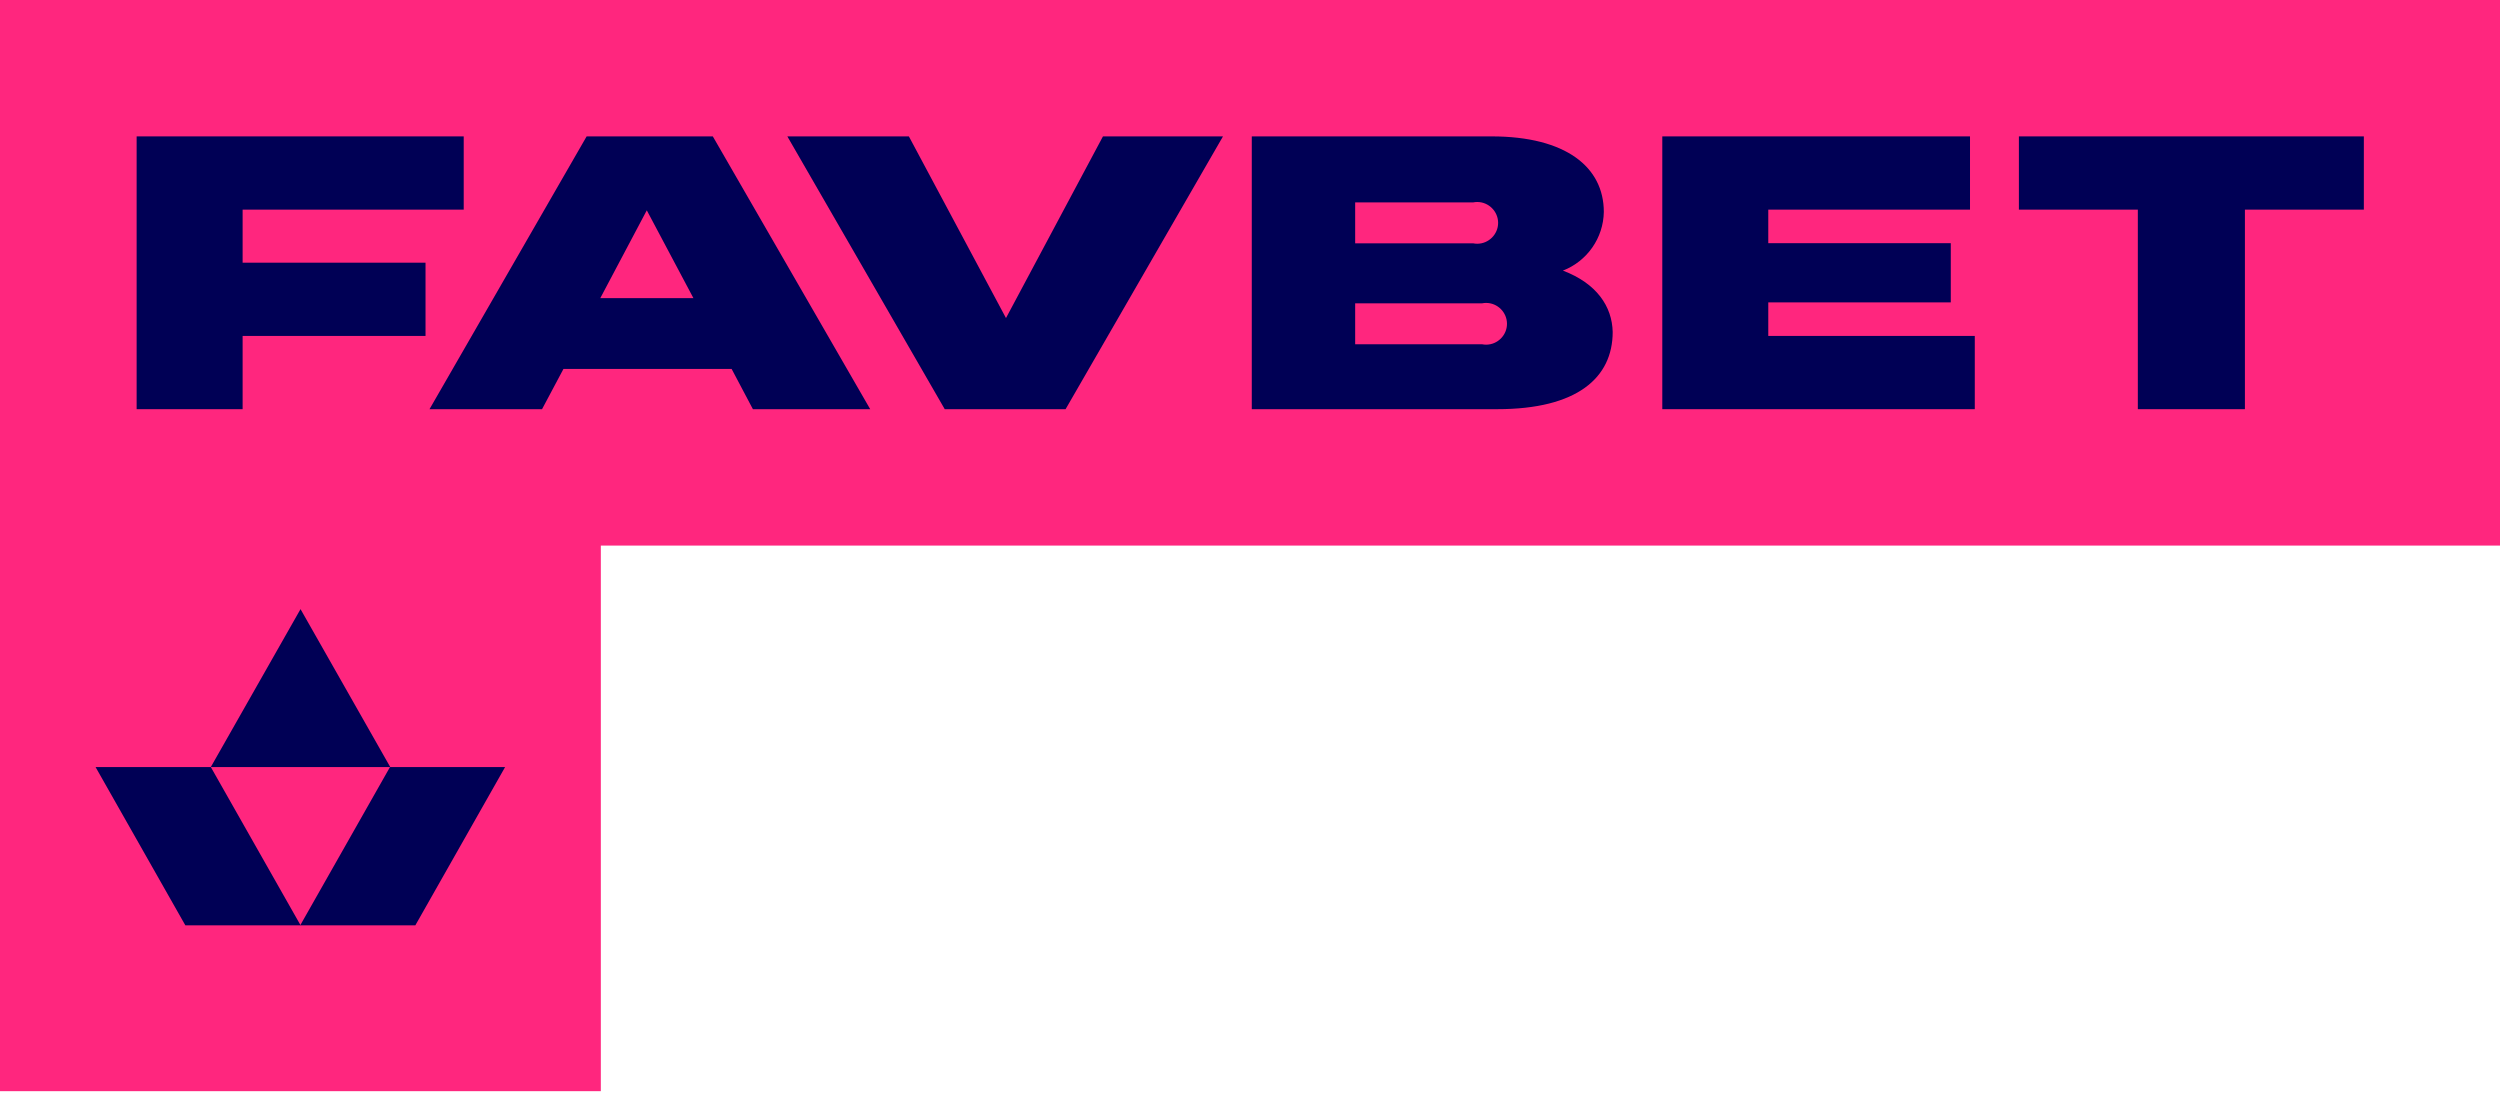
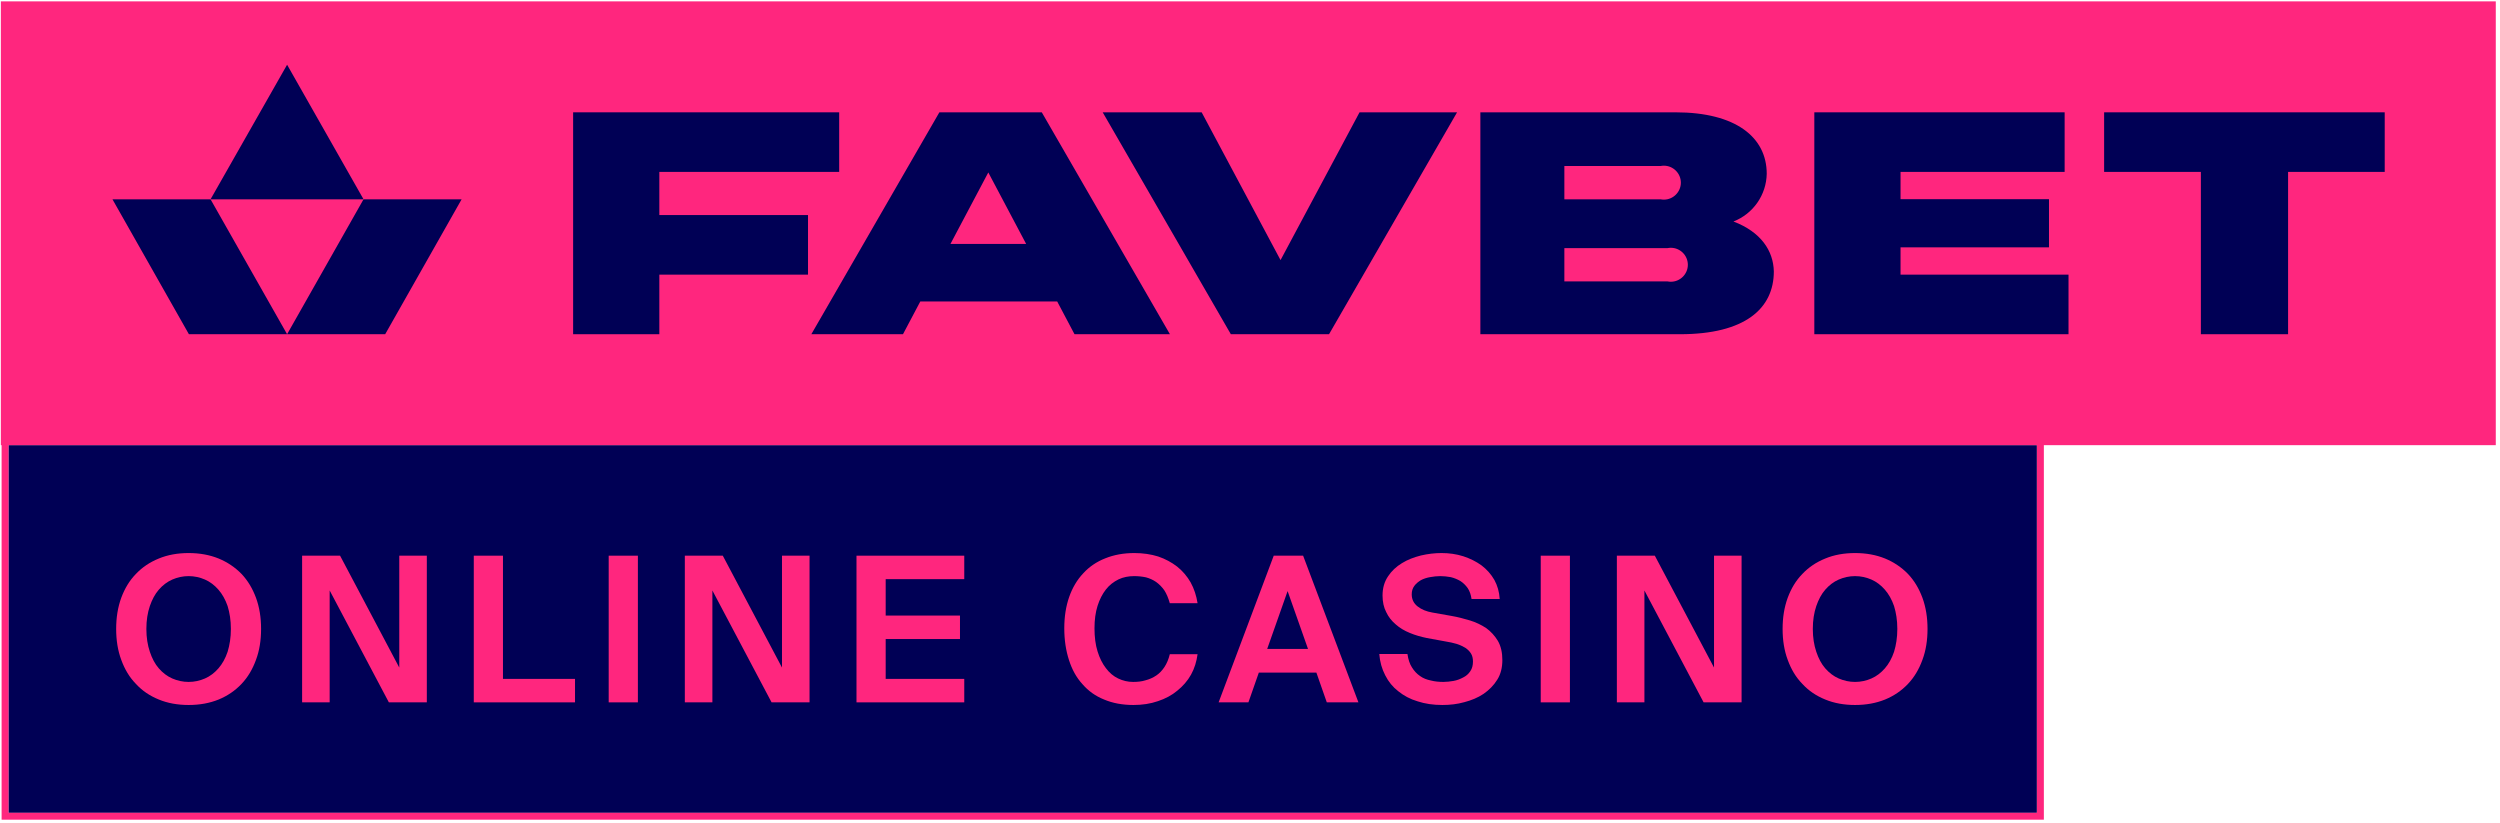
- <svg xmlns="http://www.w3.org/2000/svg" width="421" height="184" viewBox="0 0 421 184" fill="none">
-   <path d="M421 0H0V183.753H101.179V91.876H421V0Z" fill="#FF267E" />
-   <path d="M71.658 44.237H40.856V35.302H78.089V22.968H23.009V68.906H40.856V56.571H71.658V44.237Z" fill="#000055" />
-   <path d="M169.408 53.562L153.054 22.968H132.588L159.094 68.906H179.445L205.951 22.968H185.739L169.408 53.562Z" fill="#000055" />
-   <path d="M263.192 45.569C267.278 43.991 270.012 40.073 270.083 35.692C270.083 28.159 263.72 22.968 251.179 22.968H210.8V68.906H252.144C265.604 68.906 271.576 63.6 271.576 55.905C271.484 51.61 268.888 47.728 263.192 45.569ZM228.21 34.085H248.078C248.306 34.039 248.538 34.016 248.77 34.016C250.699 34.016 252.284 35.603 252.284 37.53C252.284 39.457 250.699 41.044 248.77 41.044C248.538 41.044 248.306 41.021 248.078 40.975H228.21V34.085ZM249.571 57.972H228.21V51.082H249.571C249.799 51.036 250.031 51.013 250.263 51.013C252.192 51.013 253.777 52.6 253.777 54.527C253.777 56.454 252.192 58.041 250.263 58.041C250.031 58.041 249.799 58.018 249.571 57.972Z" fill="#000055" />
-   <path d="M297.778 50.921H328.511V40.952H297.778V35.302H331.749V22.968H279.931V68.906H332.553V56.571H297.778V50.921Z" fill="#000055" />
-   <path d="M339.982 22.968V35.302H360.011V68.906H378.042V35.302H398.071V22.968H339.982Z" fill="#000055" />
-   <path d="M98.79 22.968L72.33 68.906H91.28L94.886 62.13H123.207L126.79 68.906H146.543L120.037 22.968H98.79ZM101.087 50.209L108.92 35.417L116.775 50.209H101.087Z" fill="#000055" />
-   <path d="M16.096 129.177L31.21 155.821H50.619L35.505 129.177H16.096Z" fill="#000055" />
-   <path d="M65.672 129.177L50.559 155.821H69.945L85.058 129.177H65.672Z" fill="#000055" />
-   <path d="M50.608 102.578L35.494 129.177H65.722L50.608 102.578Z" fill="#000055" />
+ <svg xmlns="http://www.w3.org/2000/svg" width="100%" height="100%" viewBox="0 0 535 176" version="1.1" xml:space="preserve" style="fill-rule:evenodd;clip-rule:evenodd;stroke-linejoin:round;stroke-miterlimit:2;">
+   <g transform="matrix(1,0,0,1,-169,-1751)">
+     <g transform="matrix(0.768,0,0,0.850394,0,-938.48)">
+       <g id="fav_online_casino" transform="matrix(0.959011,0,0,0.866094,-1289.36,1413.15)">
+         <g transform="matrix(2.70253,0,0,3.09015,-3221.63,-3105.92)">
+           <g>
+             <g id="Final_logo" transform="matrix(1.19285,0,0,1.04322,1774.56,1658.91)">
+               <rect x="0" y="0" width="224.87" height="40" style="fill:rgb(255,38,126);" />
+               <path d="M72.75,19.26L59.35,19.26L59.35,15.37L75.56,15.37L75.56,10L51.58,10L51.58,30L59.35,30L59.35,24.63L72.75,24.63L72.75,19.26Z" style="fill:rgb(0,0,85);fill-rule:nonzero;" />
+               <path d="M115.34,23.32L108.23,10L99.31,10L110.86,30L119.71,30L131.25,10L122.46,10L115.34,23.32Z" style="fill:rgb(0,0,85);fill-rule:nonzero;" />
+               <path d="M156.16,19.84C157.937,19.151 159.127,17.446 159.16,15.54C159.16,12.26 156.39,10 150.94,10L133.35,10L133.35,30L151.35,30C157.2,30 159.8,27.69 159.8,24.34C159.76,22.47 158.63,20.78 156.16,19.84ZM140.92,14.84L149.59,14.84C149.689,14.82 149.79,14.81 149.891,14.81C150.731,14.81 151.421,15.501 151.421,16.34C151.421,17.179 150.731,17.87 149.891,17.87C149.79,17.87 149.689,17.86 149.59,17.84L140.92,17.84L140.92,14.84ZM150.22,25.24L140.92,25.24L140.92,22.24L150.22,22.24C150.319,22.22 150.42,22.21 150.521,22.21C151.361,22.21 152.051,22.901 152.051,23.74C152.051,24.579 151.361,25.27 150.521,25.27C150.42,25.27 150.319,25.26 150.22,25.24Z" style="fill:rgb(0,0,85);fill-rule:nonzero;" />
+               <path d="M171.22,22.17L184.6,22.17L184.6,17.83L171.22,17.83L171.22,15.37L186.01,15.37L186.01,10L163.45,10L163.45,30L186.36,30L186.36,24.63L171.22,24.63L171.22,22.17Z" style="fill:rgb(0,0,85);fill-rule:nonzero;" />
+               <path d="M189.57,10L189.57,15.37L198.29,15.37L198.29,30L206.15,30L206.15,15.37L214.86,15.37L214.86,10L189.57,10Z" style="fill:rgb(0,0,85);fill-rule:nonzero;" />
+               <path d="M84.59,10L73.05,30L81.31,30L82.87,27.05L95.21,27.05L96.77,30L105.37,30L93.82,10L84.59,10ZM85.59,21.86L89,15.42L92.41,21.86L85.59,21.86Z" style="fill:rgb(0,0,85);fill-rule:nonzero;" />
+               <path d="M10.06,17.84L16.95,30L25.8,30L18.9,17.84L10.06,17.84Z" style="fill:rgb(0,0,85);fill-rule:nonzero;" />
+               <path d="M32.69,17.84L25.8,30L34.64,30L41.53,17.84L32.69,17.84Z" style="fill:rgb(0,0,85);fill-rule:nonzero;" />
+               <path d="M25.8,5.71L18.9,17.84L32.69,17.84L25.8,5.71Z" style="fill:rgb(0,0,85);fill-rule:nonzero;" />
+             </g>
+             <g transform="matrix(0.804746,0,0,0.12757,-4776.87,1662.24)">
+               <rect x="8142" y="301" width="271" height="271" style="fill:rgb(0,0,85);" />
+             </g>
+             <g transform="matrix(0.652708,0,-5.43416e-33,0.56579,1542.96,1638.84)">
+               <g transform="matrix(33.6213,0,0,33.6213,372.614,151.967)">
+                 <path d="M0.184,-0.363C0.184,-0.32 0.19,-0.283 0.201,-0.25C0.212,-0.217 0.226,-0.19 0.245,-0.168C0.264,-0.146 0.286,-0.129 0.311,-0.118C0.336,-0.107 0.363,-0.101 0.391,-0.101C0.419,-0.101 0.446,-0.107 0.471,-0.118C0.496,-0.129 0.518,-0.146 0.537,-0.168C0.556,-0.19 0.571,-0.217 0.582,-0.25C0.592,-0.283 0.598,-0.32 0.598,-0.363C0.598,-0.406 0.592,-0.443 0.582,-0.476C0.571,-0.508 0.556,-0.535 0.537,-0.557C0.518,-0.579 0.496,-0.596 0.471,-0.607C0.446,-0.618 0.419,-0.624 0.391,-0.624C0.363,-0.624 0.336,-0.618 0.311,-0.607C0.286,-0.596 0.264,-0.579 0.245,-0.557C0.226,-0.535 0.212,-0.508 0.201,-0.476C0.19,-0.443 0.184,-0.406 0.184,-0.363ZM0.746,-0.363C0.746,-0.307 0.738,-0.256 0.721,-0.21C0.704,-0.163 0.681,-0.124 0.65,-0.091C0.618,-0.057 0.581,-0.032 0.538,-0.014C0.494,0.004 0.445,0.013 0.391,0.013C0.337,0.013 0.288,0.004 0.245,-0.014C0.201,-0.032 0.164,-0.057 0.133,-0.091C0.101,-0.124 0.078,-0.163 0.061,-0.21C0.044,-0.256 0.036,-0.307 0.036,-0.363C0.036,-0.419 0.044,-0.47 0.061,-0.517C0.078,-0.563 0.101,-0.602 0.133,-0.635C0.164,-0.668 0.201,-0.693 0.245,-0.711C0.288,-0.729 0.337,-0.738 0.391,-0.738C0.445,-0.738 0.494,-0.729 0.538,-0.711C0.581,-0.693 0.618,-0.668 0.65,-0.635C0.681,-0.602 0.704,-0.563 0.721,-0.517C0.738,-0.47 0.746,-0.419 0.746,-0.363Z" style="fill:rgb(255,38,126);fill-rule:nonzero;" />
+               </g>
+               <g transform="matrix(33.6213,0,0,33.6213,402.268,151.967)">
+                 <path d="M0.49,-0L0.2,-0.553L0.2,-0L0.065,-0L0.065,-0.725L0.251,-0.725L0.541,-0.172L0.541,-0.725L0.676,-0.725L0.676,-0L0.49,-0Z" style="fill:rgb(255,38,126);fill-rule:nonzero;" />
+               </g>
+               <g transform="matrix(33.6213,0,0,33.6213,430.544,151.967)">
+                 <path d="M0.208,-0.116L0.561,-0.116L0.561,-0L0.065,-0L0.065,-0.725L0.208,-0.725L0.208,-0.116Z" style="fill:rgb(255,38,126);fill-rule:nonzero;" />
+               </g>
+               <g transform="matrix(33.6213,0,0,33.6213,452.767,151.967)">
+                 <rect x="0.065" y="-0.725" width="0.143" height="0.725" style="fill:rgb(255,38,126);fill-rule:nonzero;" />
+               </g>
+               <g transform="matrix(33.6213,0,0,33.6213,465.308,151.967)">
+                 <path d="M0.49,-0L0.2,-0.553L0.2,-0L0.065,-0L0.065,-0.725L0.251,-0.725L0.541,-0.172L0.541,-0.725L0.676,-0.725L0.676,-0L0.49,-0Z" style="fill:rgb(255,38,126);fill-rule:nonzero;" />
+               </g>
+               <g transform="matrix(33.6213,0,0,33.6213,493.584,151.967)">
+                 <path d="M0.065,-0.725L0.593,-0.725L0.593,-0.609L0.208,-0.609L0.208,-0.429L0.572,-0.429L0.572,-0.313L0.208,-0.313L0.208,-0.116L0.593,-0.116L0.593,-0L0.065,-0L0.065,-0.725Z" style="fill:rgb(255,38,126);fill-rule:nonzero;" />
+               </g>
+               <g transform="matrix(33.6213,0,0,33.6213,528.651,151.967)">
+                 <path d="M0.693,-0.238C0.688,-0.201 0.678,-0.168 0.661,-0.137C0.644,-0.106 0.621,-0.08 0.594,-0.058C0.567,-0.035 0.535,-0.018 0.499,-0.006C0.462,0.007 0.422,0.013 0.379,0.013C0.325,0.013 0.277,0.004 0.235,-0.014C0.193,-0.031 0.158,-0.056 0.129,-0.09C0.099,-0.123 0.078,-0.162 0.063,-0.209C0.048,-0.256 0.04,-0.308 0.04,-0.366C0.04,-0.423 0.048,-0.475 0.064,-0.521C0.08,-0.567 0.103,-0.606 0.133,-0.638C0.162,-0.67 0.198,-0.695 0.241,-0.712C0.283,-0.729 0.33,-0.738 0.383,-0.738C0.426,-0.738 0.465,-0.732 0.5,-0.721C0.535,-0.709 0.566,-0.692 0.593,-0.671C0.62,-0.649 0.642,-0.623 0.659,-0.593C0.676,-0.562 0.687,-0.528 0.693,-0.49L0.557,-0.49C0.55,-0.515 0.541,-0.537 0.53,-0.554C0.518,-0.571 0.505,-0.584 0.49,-0.595C0.474,-0.606 0.458,-0.613 0.44,-0.618C0.421,-0.622 0.402,-0.624 0.382,-0.624C0.355,-0.624 0.329,-0.619 0.306,-0.608C0.282,-0.596 0.261,-0.58 0.244,-0.558C0.227,-0.536 0.213,-0.509 0.203,-0.477C0.193,-0.445 0.188,-0.408 0.188,-0.366C0.188,-0.323 0.193,-0.284 0.203,-0.252C0.213,-0.219 0.227,-0.191 0.244,-0.169C0.261,-0.146 0.281,-0.129 0.304,-0.118C0.327,-0.107 0.351,-0.101 0.377,-0.101C0.398,-0.101 0.419,-0.103 0.438,-0.109C0.457,-0.114 0.475,-0.122 0.491,-0.133C0.506,-0.143 0.52,-0.158 0.531,-0.175C0.542,-0.192 0.551,-0.213 0.557,-0.238L0.693,-0.238Z" style="fill:rgb(255,38,126);fill-rule:nonzero;" />
+               </g>
+               <g transform="matrix(33.6213,0,0,33.6213,555.417,151.967)">
+                 <path d="M0.27,-0.725L0.414,-0.725L0.685,-0L0.53,-0L0.479,-0.147L0.197,-0.147L0.146,-0L0,-0L0.27,-0.725ZM0.238,-0.264L0.438,-0.264L0.338,-0.55L0.238,-0.264Z" style="fill:rgb(255,38,126);fill-rule:nonzero;" />
+               </g>
+               <g transform="matrix(33.6213,0,0,33.6213,581.04,151.967)">
+                 <path d="M0.258,-0.318C0.229,-0.324 0.201,-0.332 0.175,-0.343C0.148,-0.354 0.125,-0.368 0.106,-0.385C0.086,-0.402 0.07,-0.422 0.059,-0.446C0.047,-0.469 0.041,-0.497 0.041,-0.528C0.041,-0.565 0.05,-0.596 0.068,-0.623C0.085,-0.649 0.108,-0.671 0.136,-0.688C0.163,-0.705 0.194,-0.717 0.229,-0.726C0.263,-0.734 0.297,-0.738 0.33,-0.738C0.367,-0.738 0.403,-0.733 0.437,-0.722C0.47,-0.711 0.5,-0.696 0.526,-0.677C0.552,-0.657 0.573,-0.633 0.589,-0.605C0.604,-0.577 0.613,-0.546 0.615,-0.511L0.477,-0.511C0.474,-0.532 0.468,-0.55 0.458,-0.565C0.448,-0.579 0.436,-0.591 0.422,-0.6C0.408,-0.608 0.392,-0.615 0.375,-0.619C0.358,-0.622 0.341,-0.624 0.324,-0.624C0.307,-0.624 0.291,-0.622 0.274,-0.619C0.257,-0.616 0.242,-0.611 0.229,-0.604C0.216,-0.596 0.205,-0.587 0.197,-0.576C0.188,-0.564 0.184,-0.55 0.184,-0.534C0.184,-0.509 0.194,-0.489 0.213,-0.474C0.232,-0.459 0.256,-0.449 0.285,-0.444L0.38,-0.427C0.409,-0.422 0.439,-0.414 0.469,-0.405C0.498,-0.396 0.525,-0.383 0.549,-0.367C0.572,-0.35 0.591,-0.329 0.606,-0.304C0.621,-0.278 0.628,-0.246 0.628,-0.209C0.628,-0.172 0.62,-0.139 0.603,-0.112C0.586,-0.084 0.563,-0.061 0.536,-0.042C0.508,-0.023 0.476,-0.01 0.442,-0.001C0.407,0.009 0.371,0.013 0.334,0.013C0.289,0.013 0.249,0.007 0.213,-0.005C0.176,-0.016 0.145,-0.033 0.118,-0.055C0.091,-0.076 0.07,-0.102 0.054,-0.134C0.038,-0.165 0.028,-0.2 0.025,-0.239L0.163,-0.239C0.167,-0.212 0.174,-0.19 0.185,-0.173C0.196,-0.155 0.209,-0.141 0.225,-0.13C0.24,-0.119 0.258,-0.112 0.278,-0.108C0.297,-0.103 0.318,-0.101 0.339,-0.101C0.355,-0.101 0.372,-0.103 0.389,-0.106C0.406,-0.109 0.421,-0.115 0.436,-0.123C0.45,-0.13 0.462,-0.14 0.471,-0.154C0.48,-0.167 0.484,-0.183 0.484,-0.202C0.484,-0.217 0.481,-0.231 0.474,-0.242C0.467,-0.253 0.458,-0.262 0.446,-0.27C0.434,-0.277 0.42,-0.284 0.404,-0.289C0.387,-0.294 0.369,-0.298 0.35,-0.301L0.258,-0.318Z" style="fill:rgb(255,38,126);fill-rule:nonzero;" />
+               </g>
+               <g transform="matrix(33.6213,0,0,33.6213,606.289,151.967)">
+                 <rect x="0.065" y="-0.725" width="0.143" height="0.725" style="fill:rgb(255,38,126);fill-rule:nonzero;" />
+               </g>
+               <g transform="matrix(33.6213,0,0,33.6213,618.83,151.967)">
+                 <path d="M0.49,-0L0.2,-0.553L0.2,-0L0.065,-0L0.065,-0.725L0.251,-0.725L0.541,-0.172L0.541,-0.725L0.676,-0.725L0.676,-0L0.49,-0Z" style="fill:rgb(255,38,126);fill-rule:nonzero;" />
+               </g>
+               <g transform="matrix(33.6213,0,0,33.6213,647.106,151.967)">
+                 <path d="M0.184,-0.363C0.184,-0.32 0.19,-0.283 0.201,-0.25C0.212,-0.217 0.226,-0.19 0.245,-0.168C0.264,-0.146 0.286,-0.129 0.311,-0.118C0.336,-0.107 0.363,-0.101 0.391,-0.101C0.419,-0.101 0.446,-0.107 0.471,-0.118C0.496,-0.129 0.518,-0.146 0.537,-0.168C0.556,-0.19 0.571,-0.217 0.582,-0.25C0.592,-0.283 0.598,-0.32 0.598,-0.363C0.598,-0.406 0.592,-0.443 0.582,-0.476C0.571,-0.508 0.556,-0.535 0.537,-0.557C0.518,-0.579 0.496,-0.596 0.471,-0.607C0.446,-0.618 0.419,-0.624 0.391,-0.624C0.363,-0.624 0.336,-0.618 0.311,-0.607C0.286,-0.596 0.264,-0.579 0.245,-0.557C0.226,-0.535 0.212,-0.508 0.201,-0.476C0.19,-0.443 0.184,-0.406 0.184,-0.363ZM0.746,-0.363C0.746,-0.307 0.738,-0.256 0.721,-0.21C0.704,-0.163 0.681,-0.124 0.65,-0.091C0.618,-0.057 0.581,-0.032 0.538,-0.014C0.494,0.004 0.445,0.013 0.391,0.013C0.337,0.013 0.288,0.004 0.245,-0.014C0.201,-0.032 0.164,-0.057 0.133,-0.091C0.101,-0.124 0.078,-0.163 0.061,-0.21C0.044,-0.256 0.036,-0.307 0.036,-0.363C0.036,-0.419 0.044,-0.47 0.061,-0.517C0.078,-0.563 0.101,-0.602 0.133,-0.635C0.164,-0.668 0.201,-0.693 0.245,-0.711C0.288,-0.729 0.337,-0.738 0.391,-0.738C0.445,-0.738 0.494,-0.729 0.538,-0.711C0.581,-0.693 0.618,-0.668 0.65,-0.635C0.681,-0.602 0.704,-0.563 0.721,-0.517C0.738,-0.47 0.746,-0.419 0.746,-0.363Z" style="fill:rgb(255,38,126);fill-rule:nonzero;" />
+               </g>
+             </g>
+           </g>
+         </g>
+         <g transform="matrix(2.1831,0,0,0.394212,-16198.4,2030.64)">
+           <path d="M8412.89,577.073L8412.89,295.927L8141.08,295.927L8141.08,577.073L8412.89,577.073ZM8411.97,301L8142,301L8142,572L8411.97,572L8411.97,301Z" style="fill:rgb(255,38,126);" />
+         </g>
+       </g>
+     </g>
+   </g>
</svg>
